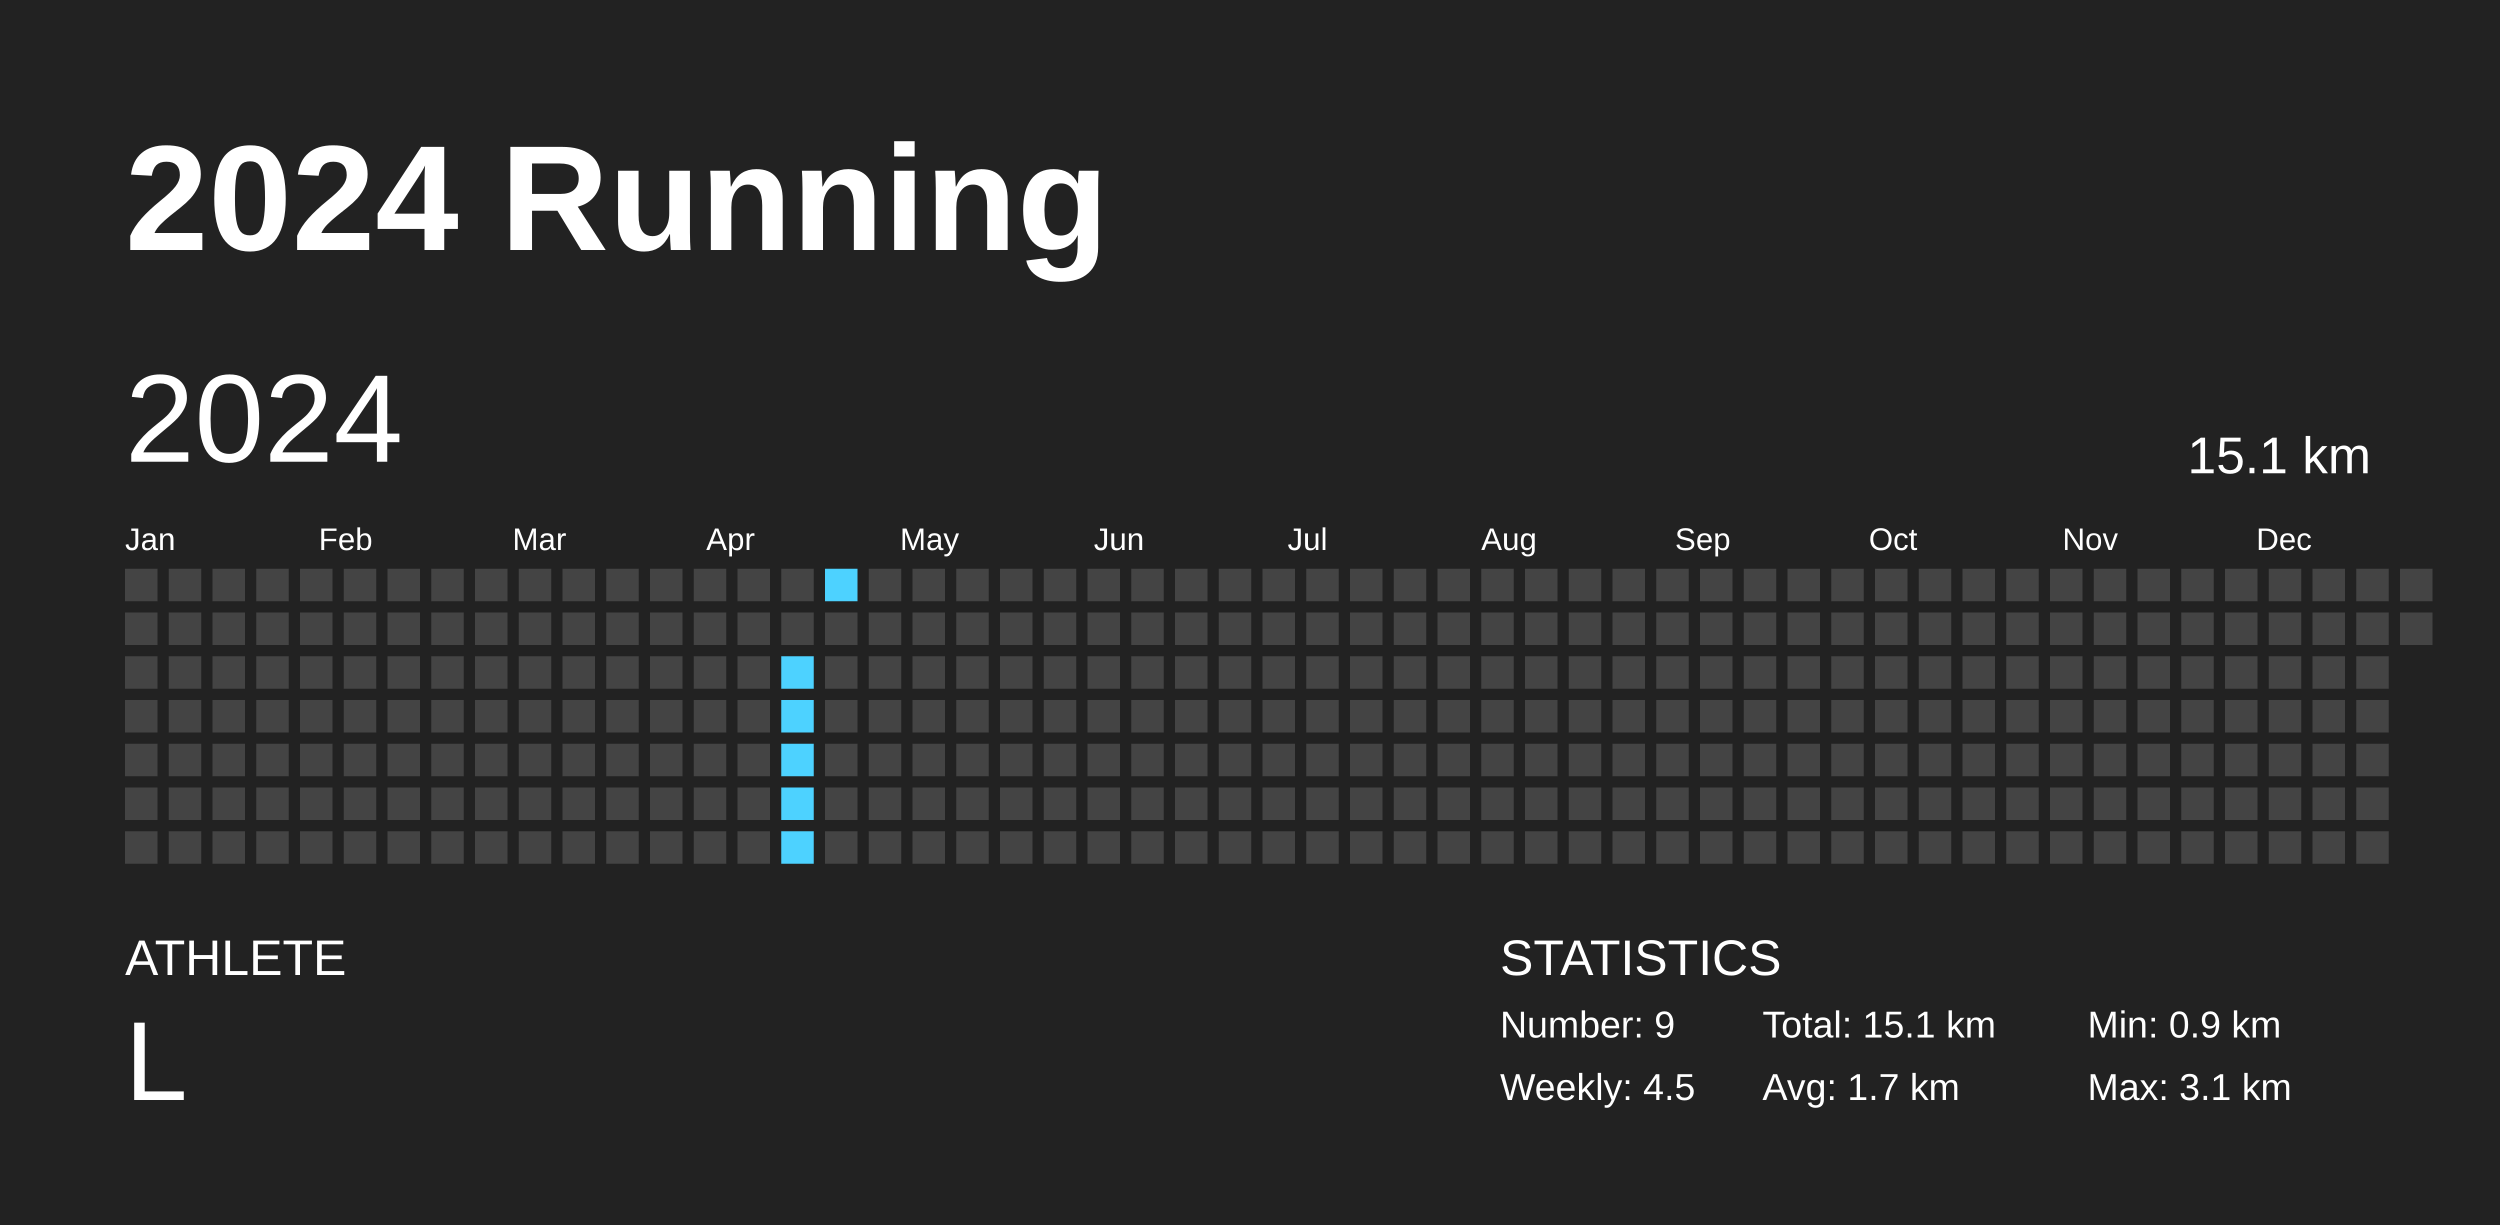
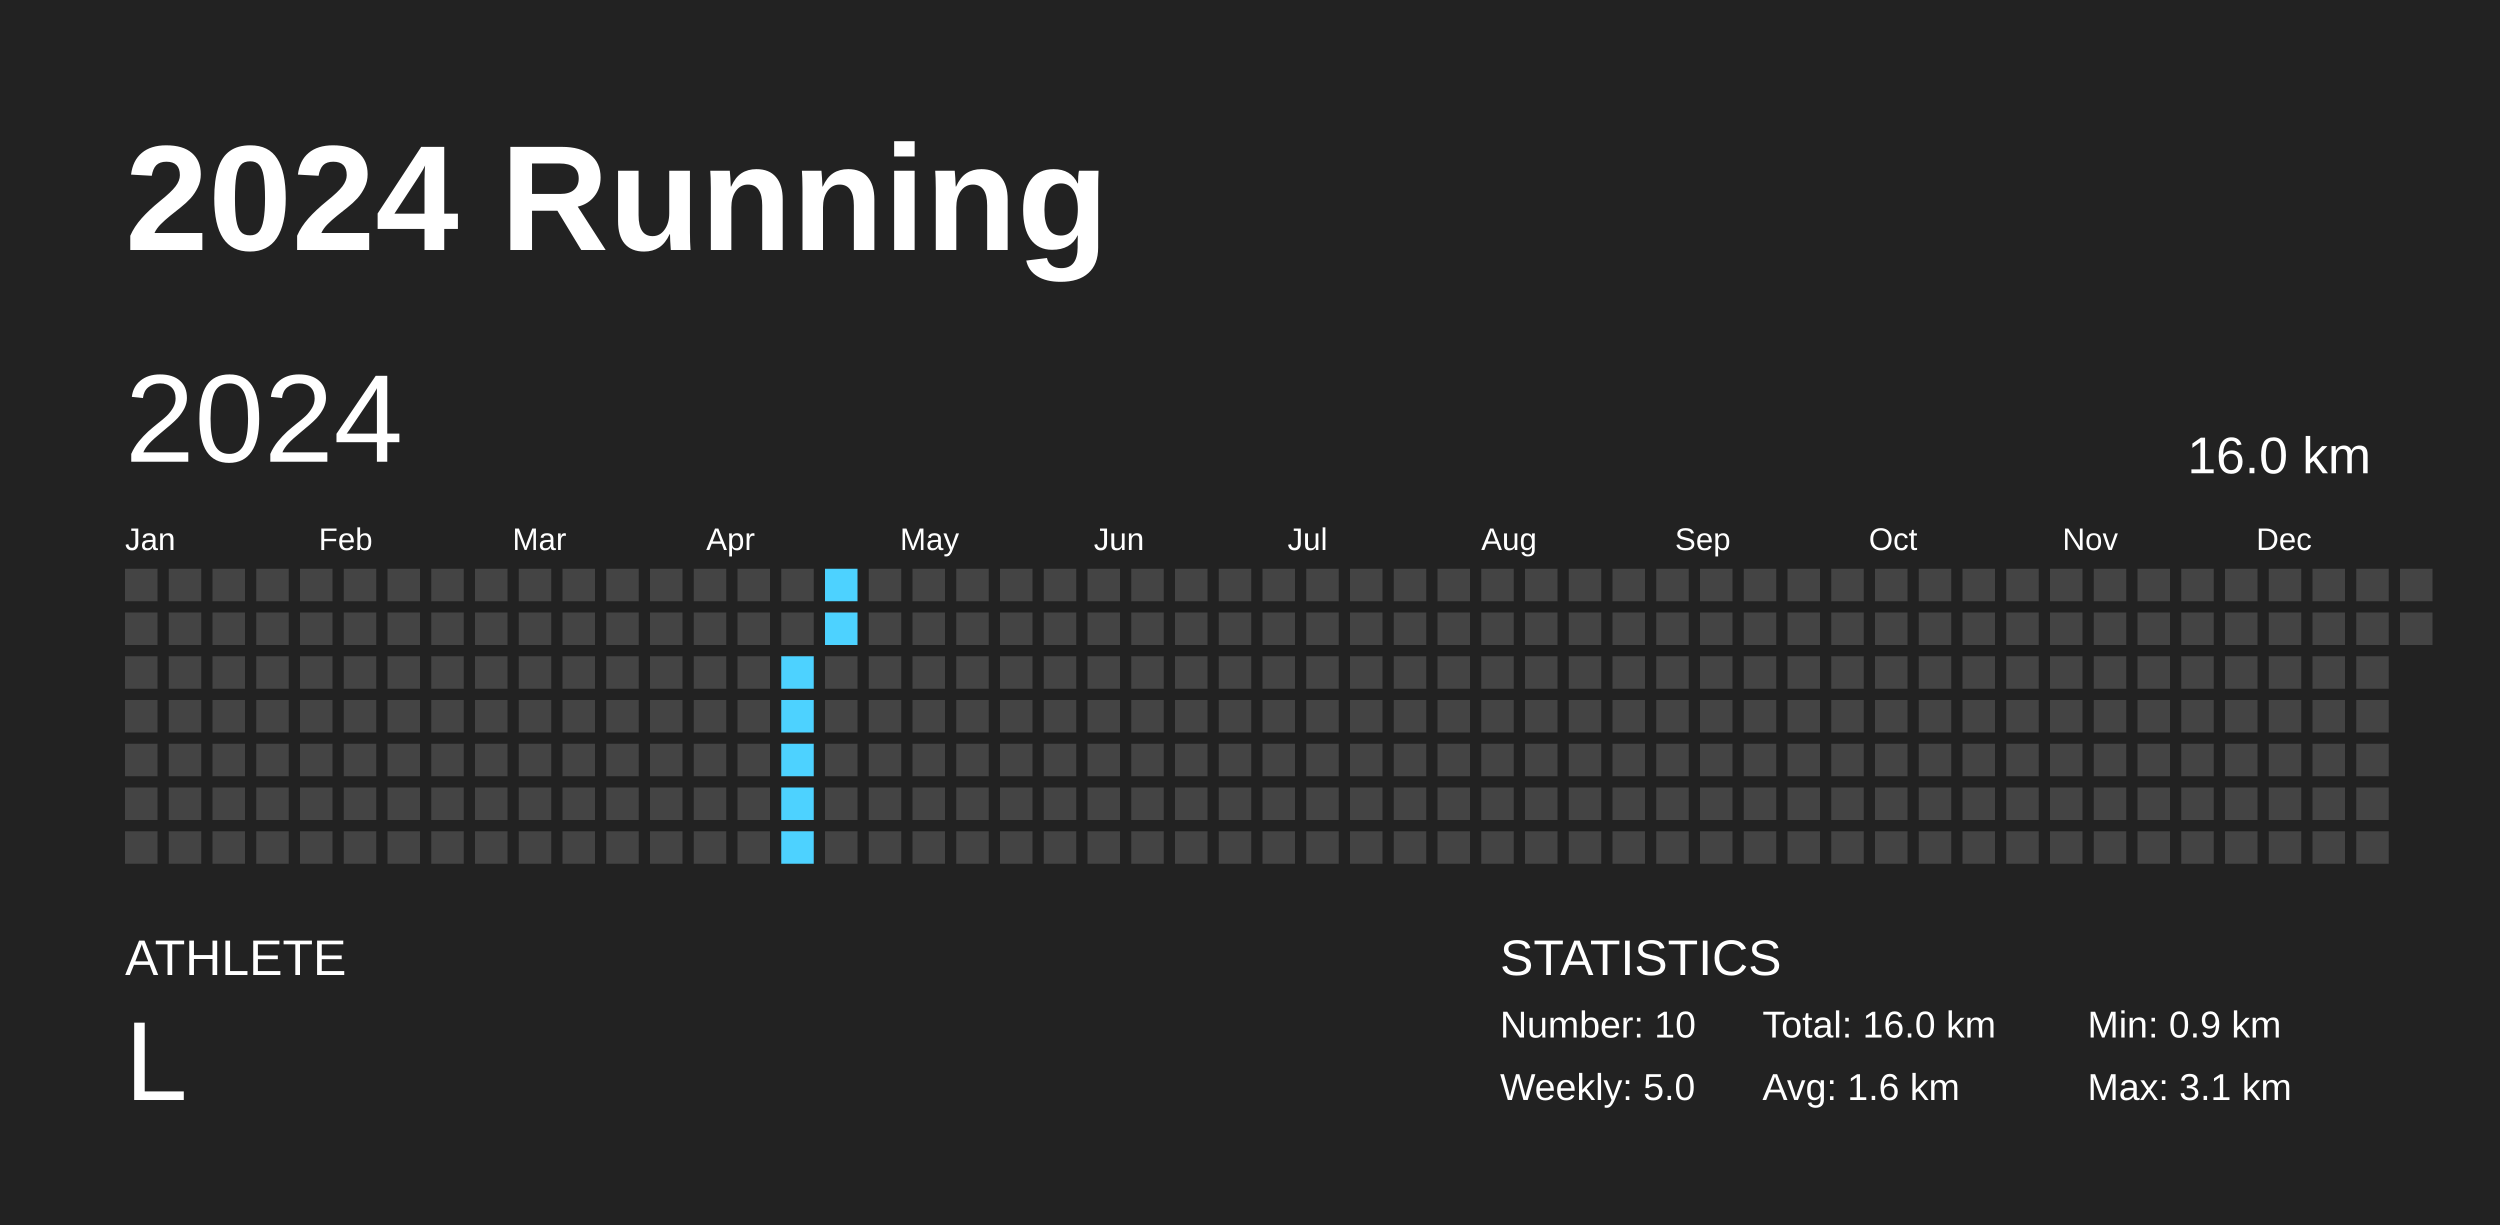
<svg xmlns="http://www.w3.org/2000/svg" baseProfile="full" height="98mm" version="1.1" viewBox="0,0,200,98" width="200mm">
  <defs />
  <rect fill="#222222" height="98" width="200" x="0" y="0" />
  <text fill="#FFFFFF" style="font-size:12px; font-family:Arial; font-weight:bold;" x="10" y="20">2024 Running</text>
  <text fill="#FFFFFF" style="font-size:4px; font-family:Arial" x="10" y="78">ATHLETE</text>
  <text fill="#FFFFFF" style="font-size:9px; font-family:Arial" x="10" y="88">L</text>
  <text fill="#FFFFFF" style="font-size:4px; font-family:Arial" x="120" y="78">STATISTICS</text>
-   <text fill="#FFFFFF" style="font-size:3px; font-family:Arial" x="120" y="83">Number: 9</text>
-   <text fill="#FFFFFF" style="font-size:3px; font-family:Arial" x="120" y="88">Weekly: 4.5</text>
-   <text fill="#FFFFFF" style="font-size:3px; font-family:Arial" x="141" y="83">Total: 15.1 km</text>
-   <text fill="#FFFFFF" style="font-size:3px; font-family:Arial" x="141" y="88">Avg: 1.7 km</text>
+   <text fill="#FFFFFF" style="font-size:3px; font-family:Arial" x="120" y="83">Number: 10</text>
+   <text fill="#FFFFFF" style="font-size:3px; font-family:Arial" x="120" y="88">Weekly: 5.0</text>
+   <text fill="#FFFFFF" style="font-size:3px; font-family:Arial" x="141" y="83">Total: 16.0 km</text>
+   <text fill="#FFFFFF" style="font-size:3px; font-family:Arial" x="141" y="88">Avg: 1.6 km</text>
  <text fill="#FFFFFF" style="font-size:3px; font-family:Arial" x="167" y="83">Min: 0.9 km</text>
  <text fill="#FFFFFF" style="font-size:3px; font-family:Arial" x="167" y="88">Max: 3.1 km</text>
  <text dominant-baseline="hanging" fill="#FFFFFF" style="font-size:10.0px; font-family:Arial;" x="10" y="30">2024</text>
-   <text dominant-baseline="hanging" fill="#FFFFFF" style="font-size:4.125px; font-family:Arial;" x="175" y="35">15.1 km</text>
+   <text dominant-baseline="hanging" fill="#FFFFFF" style="font-size:4.125px; font-family:Arial;" x="175" y="35">16.0 km</text>
  <text fill="#FFFFFF" style="font-size:2.5px; font-family:Arial" x="10.0" y="44">Jan</text>
  <text fill="#FFFFFF" style="font-size:2.5px; font-family:Arial" x="25.5" y="44">Feb</text>
  <text fill="#FFFFFF" style="font-size:2.5px; font-family:Arial" x="41.0" y="44">Mar</text>
  <text fill="#FFFFFF" style="font-size:2.5px; font-family:Arial" x="56.5" y="44">Apr</text>
  <text fill="#FFFFFF" style="font-size:2.5px; font-family:Arial" x="72.0" y="44">May</text>
  <text fill="#FFFFFF" style="font-size:2.5px; font-family:Arial" x="87.5" y="44">Jun</text>
  <text fill="#FFFFFF" style="font-size:2.5px; font-family:Arial" x="103.0" y="44">Jul</text>
  <text fill="#FFFFFF" style="font-size:2.5px; font-family:Arial" x="118.5" y="44">Aug</text>
  <text fill="#FFFFFF" style="font-size:2.5px; font-family:Arial" x="134.0" y="44">Sep</text>
  <text fill="#FFFFFF" style="font-size:2.5px; font-family:Arial" x="149.5" y="44">Oct</text>
  <text fill="#FFFFFF" style="font-size:2.5px; font-family:Arial" x="165.0" y="44">Nov</text>
  <text fill="#FFFFFF" style="font-size:2.5px; font-family:Arial" x="180.5" y="44">Dec</text>
  <rect fill="#444444" height="2.6" width="2.6" x="10.0" y="45.5" />
  <rect fill="#444444" height="2.6" width="2.6" x="10.0" y="49.0" />
  <rect fill="#444444" height="2.6" width="2.6" x="10.0" y="52.5" />
  <rect fill="#444444" height="2.6" width="2.6" x="10.0" y="56.0" />
  <rect fill="#444444" height="2.6" width="2.6" x="10.0" y="59.5" />
  <rect fill="#444444" height="2.6" width="2.6" x="10.0" y="63.0" />
  <rect fill="#444444" height="2.6" width="2.6" x="10.0" y="66.5" />
  <rect fill="#444444" height="2.6" width="2.6" x="13.5" y="45.5" />
  <rect fill="#444444" height="2.6" width="2.6" x="13.5" y="49.0" />
  <rect fill="#444444" height="2.6" width="2.6" x="13.5" y="52.5" />
  <rect fill="#444444" height="2.6" width="2.6" x="13.5" y="56.0" />
  <rect fill="#444444" height="2.6" width="2.6" x="13.5" y="59.5" />
  <rect fill="#444444" height="2.6" width="2.6" x="13.5" y="63.0" />
  <rect fill="#444444" height="2.6" width="2.6" x="13.5" y="66.5" />
  <rect fill="#444444" height="2.6" width="2.6" x="17.0" y="45.5" />
  <rect fill="#444444" height="2.6" width="2.6" x="17.0" y="49.0" />
  <rect fill="#444444" height="2.6" width="2.6" x="17.0" y="52.5" />
  <rect fill="#444444" height="2.6" width="2.6" x="17.0" y="56.0" />
  <rect fill="#444444" height="2.6" width="2.6" x="17.0" y="59.5" />
  <rect fill="#444444" height="2.6" width="2.6" x="17.0" y="63.0" />
  <rect fill="#444444" height="2.6" width="2.6" x="17.0" y="66.5" />
  <rect fill="#444444" height="2.6" width="2.6" x="20.5" y="45.5" />
  <rect fill="#444444" height="2.6" width="2.6" x="20.5" y="49.0" />
  <rect fill="#444444" height="2.6" width="2.6" x="20.5" y="52.5" />
  <rect fill="#444444" height="2.6" width="2.6" x="20.5" y="56.0" />
  <rect fill="#444444" height="2.6" width="2.6" x="20.5" y="59.5" />
  <rect fill="#444444" height="2.6" width="2.6" x="20.5" y="63.0" />
  <rect fill="#444444" height="2.6" width="2.6" x="20.5" y="66.5" />
  <rect fill="#444444" height="2.6" width="2.6" x="24.0" y="45.5" />
  <rect fill="#444444" height="2.6" width="2.6" x="24.0" y="49.0" />
  <rect fill="#444444" height="2.6" width="2.6" x="24.0" y="52.5" />
  <rect fill="#444444" height="2.6" width="2.6" x="24.0" y="56.0" />
  <rect fill="#444444" height="2.6" width="2.6" x="24.0" y="59.5" />
  <rect fill="#444444" height="2.6" width="2.6" x="24.0" y="63.0" />
  <rect fill="#444444" height="2.6" width="2.6" x="24.0" y="66.5" />
  <rect fill="#444444" height="2.6" width="2.6" x="27.5" y="45.5" />
  <rect fill="#444444" height="2.6" width="2.6" x="27.5" y="49.0" />
  <rect fill="#444444" height="2.6" width="2.6" x="27.5" y="52.5" />
  <rect fill="#444444" height="2.6" width="2.6" x="27.5" y="56.0" />
  <rect fill="#444444" height="2.6" width="2.6" x="27.5" y="59.5" />
  <rect fill="#444444" height="2.6" width="2.6" x="27.5" y="63.0" />
  <rect fill="#444444" height="2.6" width="2.6" x="27.5" y="66.5" />
  <rect fill="#444444" height="2.6" width="2.6" x="31.0" y="45.5" />
  <rect fill="#444444" height="2.6" width="2.6" x="31.0" y="49.0" />
  <rect fill="#444444" height="2.6" width="2.6" x="31.0" y="52.5" />
  <rect fill="#444444" height="2.6" width="2.6" x="31.0" y="56.0" />
  <rect fill="#444444" height="2.6" width="2.6" x="31.0" y="59.5" />
  <rect fill="#444444" height="2.6" width="2.6" x="31.0" y="63.0" />
  <rect fill="#444444" height="2.6" width="2.6" x="31.0" y="66.5" />
  <rect fill="#444444" height="2.6" width="2.6" x="34.5" y="45.5" />
  <rect fill="#444444" height="2.6" width="2.6" x="34.5" y="49.0" />
  <rect fill="#444444" height="2.6" width="2.6" x="34.5" y="52.5" />
  <rect fill="#444444" height="2.6" width="2.6" x="34.5" y="56.0" />
  <rect fill="#444444" height="2.6" width="2.6" x="34.5" y="59.5" />
  <rect fill="#444444" height="2.6" width="2.6" x="34.5" y="63.0" />
  <rect fill="#444444" height="2.6" width="2.6" x="34.5" y="66.5" />
  <rect fill="#444444" height="2.6" width="2.6" x="38.0" y="45.5" />
  <rect fill="#444444" height="2.6" width="2.6" x="38.0" y="49.0" />
  <rect fill="#444444" height="2.6" width="2.6" x="38.0" y="52.5" />
  <rect fill="#444444" height="2.6" width="2.6" x="38.0" y="56.0" />
  <rect fill="#444444" height="2.6" width="2.6" x="38.0" y="59.5" />
  <rect fill="#444444" height="2.6" width="2.6" x="38.0" y="63.0" />
  <rect fill="#444444" height="2.6" width="2.6" x="38.0" y="66.5" />
  <rect fill="#444444" height="2.6" width="2.6" x="41.5" y="45.5" />
  <rect fill="#444444" height="2.6" width="2.6" x="41.5" y="49.0" />
  <rect fill="#444444" height="2.6" width="2.6" x="41.5" y="52.5" />
  <rect fill="#444444" height="2.6" width="2.6" x="41.5" y="56.0" />
  <rect fill="#444444" height="2.6" width="2.6" x="41.5" y="59.5" />
  <rect fill="#444444" height="2.6" width="2.6" x="41.5" y="63.0" />
  <rect fill="#444444" height="2.6" width="2.6" x="41.5" y="66.5" />
  <rect fill="#444444" height="2.6" width="2.6" x="45.0" y="45.5" />
  <rect fill="#444444" height="2.6" width="2.6" x="45.0" y="49.0" />
  <rect fill="#444444" height="2.6" width="2.6" x="45.0" y="52.5" />
  <rect fill="#444444" height="2.6" width="2.6" x="45.0" y="56.0" />
  <rect fill="#444444" height="2.6" width="2.6" x="45.0" y="59.5" />
  <rect fill="#444444" height="2.6" width="2.6" x="45.0" y="63.0" />
  <rect fill="#444444" height="2.6" width="2.6" x="45.0" y="66.5" />
  <rect fill="#444444" height="2.6" width="2.6" x="48.5" y="45.5" />
  <rect fill="#444444" height="2.6" width="2.6" x="48.5" y="49.0" />
  <rect fill="#444444" height="2.6" width="2.6" x="48.5" y="52.5" />
  <rect fill="#444444" height="2.6" width="2.6" x="48.5" y="56.0" />
  <rect fill="#444444" height="2.6" width="2.6" x="48.5" y="59.5" />
  <rect fill="#444444" height="2.6" width="2.6" x="48.5" y="63.0" />
  <rect fill="#444444" height="2.6" width="2.6" x="48.5" y="66.5" />
  <rect fill="#444444" height="2.6" width="2.6" x="52.0" y="45.5" />
  <rect fill="#444444" height="2.6" width="2.6" x="52.0" y="49.0" />
  <rect fill="#444444" height="2.6" width="2.6" x="52.0" y="52.5" />
  <rect fill="#444444" height="2.6" width="2.6" x="52.0" y="56.0" />
  <rect fill="#444444" height="2.6" width="2.6" x="52.0" y="59.5" />
  <rect fill="#444444" height="2.6" width="2.6" x="52.0" y="63.0" />
  <rect fill="#444444" height="2.6" width="2.6" x="52.0" y="66.5" />
  <rect fill="#444444" height="2.6" width="2.6" x="55.5" y="45.5" />
  <rect fill="#444444" height="2.6" width="2.6" x="55.5" y="49.0" />
  <rect fill="#444444" height="2.6" width="2.6" x="55.5" y="52.5" />
  <rect fill="#444444" height="2.6" width="2.6" x="55.5" y="56.0" />
  <rect fill="#444444" height="2.6" width="2.6" x="55.5" y="59.5" />
  <rect fill="#444444" height="2.6" width="2.6" x="55.5" y="63.0" />
  <rect fill="#444444" height="2.6" width="2.6" x="55.5" y="66.5" />
  <rect fill="#444444" height="2.6" width="2.6" x="59.0" y="45.5" />
  <rect fill="#444444" height="2.6" width="2.6" x="59.0" y="49.0" />
  <rect fill="#444444" height="2.6" width="2.6" x="59.0" y="52.5" />
  <rect fill="#444444" height="2.6" width="2.6" x="59.0" y="56.0" />
  <rect fill="#444444" height="2.6" width="2.6" x="59.0" y="59.5" />
  <rect fill="#444444" height="2.6" width="2.6" x="59.0" y="63.0" />
  <rect fill="#444444" height="2.6" width="2.6" x="59.0" y="66.5" />
  <rect fill="#444444" height="2.6" width="2.6" x="62.5" y="45.5" />
  <rect fill="#444444" height="2.6" width="2.6" x="62.5" y="49.0" />
  <rect fill="#4dd2ff" height="2.6" width="2.6" x="62.5" y="52.5" />
  <rect fill="#4dd2ff" height="2.6" width="2.6" x="62.5" y="56.0" />
  <rect fill="#4dd2ff" height="2.6" width="2.6" x="62.5" y="59.5" />
  <rect fill="#4dd2ff" height="2.6" width="2.6" x="62.5" y="63.0" />
  <rect fill="#4dd2ff" height="2.6" width="2.6" x="62.5" y="66.5" />
  <rect fill="#4dd2ff" height="2.6" width="2.6" x="66.0" y="45.5" />
-   <rect fill="#444444" height="2.6" width="2.6" x="66.0" y="49.0" />
+   <rect fill="#4dd2ff" height="2.6" width="2.6" x="66.0" y="49.0" />
  <rect fill="#444444" height="2.6" width="2.6" x="66.0" y="52.5" />
  <rect fill="#444444" height="2.6" width="2.6" x="66.0" y="56.0" />
  <rect fill="#444444" height="2.6" width="2.6" x="66.0" y="59.5" />
  <rect fill="#444444" height="2.6" width="2.6" x="66.0" y="63.0" />
  <rect fill="#444444" height="2.6" width="2.6" x="66.0" y="66.5" />
  <rect fill="#444444" height="2.6" width="2.6" x="69.5" y="45.5" />
  <rect fill="#444444" height="2.6" width="2.6" x="69.5" y="49.0" />
  <rect fill="#444444" height="2.6" width="2.6" x="69.5" y="52.5" />
  <rect fill="#444444" height="2.6" width="2.6" x="69.5" y="56.0" />
  <rect fill="#444444" height="2.6" width="2.6" x="69.5" y="59.5" />
  <rect fill="#444444" height="2.6" width="2.6" x="69.5" y="63.0" />
  <rect fill="#444444" height="2.6" width="2.6" x="69.5" y="66.5" />
  <rect fill="#444444" height="2.6" width="2.6" x="73.0" y="45.5" />
  <rect fill="#444444" height="2.6" width="2.6" x="73.0" y="49.0" />
  <rect fill="#444444" height="2.6" width="2.6" x="73.0" y="52.5" />
  <rect fill="#444444" height="2.6" width="2.6" x="73.0" y="56.0" />
  <rect fill="#444444" height="2.6" width="2.6" x="73.0" y="59.5" />
  <rect fill="#444444" height="2.6" width="2.6" x="73.0" y="63.0" />
  <rect fill="#444444" height="2.6" width="2.6" x="73.0" y="66.5" />
  <rect fill="#444444" height="2.6" width="2.6" x="76.5" y="45.5" />
  <rect fill="#444444" height="2.6" width="2.6" x="76.5" y="49.0" />
  <rect fill="#444444" height="2.6" width="2.6" x="76.5" y="52.5" />
  <rect fill="#444444" height="2.6" width="2.6" x="76.5" y="56.0" />
  <rect fill="#444444" height="2.6" width="2.6" x="76.5" y="59.5" />
  <rect fill="#444444" height="2.6" width="2.6" x="76.5" y="63.0" />
  <rect fill="#444444" height="2.6" width="2.6" x="76.5" y="66.5" />
  <rect fill="#444444" height="2.6" width="2.6" x="80.0" y="45.5" />
  <rect fill="#444444" height="2.6" width="2.6" x="80.0" y="49.0" />
  <rect fill="#444444" height="2.6" width="2.6" x="80.0" y="52.5" />
  <rect fill="#444444" height="2.6" width="2.6" x="80.0" y="56.0" />
  <rect fill="#444444" height="2.6" width="2.6" x="80.0" y="59.5" />
  <rect fill="#444444" height="2.6" width="2.6" x="80.0" y="63.0" />
  <rect fill="#444444" height="2.6" width="2.6" x="80.0" y="66.5" />
  <rect fill="#444444" height="2.6" width="2.6" x="83.5" y="45.5" />
  <rect fill="#444444" height="2.6" width="2.6" x="83.5" y="49.0" />
  <rect fill="#444444" height="2.6" width="2.6" x="83.5" y="52.5" />
  <rect fill="#444444" height="2.6" width="2.6" x="83.5" y="56.0" />
  <rect fill="#444444" height="2.6" width="2.6" x="83.5" y="59.5" />
  <rect fill="#444444" height="2.6" width="2.6" x="83.5" y="63.0" />
  <rect fill="#444444" height="2.6" width="2.6" x="83.5" y="66.5" />
  <rect fill="#444444" height="2.6" width="2.6" x="87.0" y="45.5" />
  <rect fill="#444444" height="2.6" width="2.6" x="87.0" y="49.0" />
  <rect fill="#444444" height="2.6" width="2.6" x="87.0" y="52.5" />
  <rect fill="#444444" height="2.6" width="2.6" x="87.0" y="56.0" />
  <rect fill="#444444" height="2.6" width="2.6" x="87.0" y="59.5" />
  <rect fill="#444444" height="2.6" width="2.6" x="87.0" y="63.0" />
  <rect fill="#444444" height="2.6" width="2.6" x="87.0" y="66.5" />
  <rect fill="#444444" height="2.6" width="2.6" x="90.5" y="45.5" />
  <rect fill="#444444" height="2.6" width="2.6" x="90.5" y="49.0" />
  <rect fill="#444444" height="2.6" width="2.6" x="90.5" y="52.5" />
  <rect fill="#444444" height="2.6" width="2.6" x="90.5" y="56.0" />
  <rect fill="#444444" height="2.6" width="2.6" x="90.5" y="59.5" />
  <rect fill="#444444" height="2.6" width="2.6" x="90.5" y="63.0" />
  <rect fill="#444444" height="2.6" width="2.6" x="90.5" y="66.5" />
  <rect fill="#444444" height="2.6" width="2.6" x="94.0" y="45.5" />
  <rect fill="#444444" height="2.6" width="2.6" x="94.0" y="49.0" />
  <rect fill="#444444" height="2.6" width="2.6" x="94.0" y="52.5" />
  <rect fill="#444444" height="2.6" width="2.6" x="94.0" y="56.0" />
  <rect fill="#444444" height="2.6" width="2.6" x="94.0" y="59.5" />
  <rect fill="#444444" height="2.6" width="2.6" x="94.0" y="63.0" />
  <rect fill="#444444" height="2.6" width="2.6" x="94.0" y="66.5" />
  <rect fill="#444444" height="2.6" width="2.6" x="97.5" y="45.5" />
  <rect fill="#444444" height="2.6" width="2.6" x="97.5" y="49.0" />
  <rect fill="#444444" height="2.6" width="2.6" x="97.5" y="52.5" />
  <rect fill="#444444" height="2.6" width="2.6" x="97.5" y="56.0" />
  <rect fill="#444444" height="2.6" width="2.6" x="97.5" y="59.5" />
  <rect fill="#444444" height="2.6" width="2.6" x="97.5" y="63.0" />
  <rect fill="#444444" height="2.6" width="2.6" x="97.5" y="66.5" />
  <rect fill="#444444" height="2.6" width="2.6" x="101.0" y="45.5" />
  <rect fill="#444444" height="2.6" width="2.6" x="101.0" y="49.0" />
  <rect fill="#444444" height="2.6" width="2.6" x="101.0" y="52.5" />
  <rect fill="#444444" height="2.6" width="2.6" x="101.0" y="56.0" />
  <rect fill="#444444" height="2.6" width="2.6" x="101.0" y="59.5" />
  <rect fill="#444444" height="2.6" width="2.6" x="101.0" y="63.0" />
  <rect fill="#444444" height="2.6" width="2.6" x="101.0" y="66.5" />
  <rect fill="#444444" height="2.6" width="2.6" x="104.5" y="45.5" />
  <rect fill="#444444" height="2.6" width="2.6" x="104.5" y="49.0" />
  <rect fill="#444444" height="2.6" width="2.6" x="104.5" y="52.5" />
  <rect fill="#444444" height="2.6" width="2.6" x="104.5" y="56.0" />
  <rect fill="#444444" height="2.6" width="2.6" x="104.5" y="59.5" />
  <rect fill="#444444" height="2.6" width="2.6" x="104.5" y="63.0" />
  <rect fill="#444444" height="2.6" width="2.6" x="104.5" y="66.5" />
  <rect fill="#444444" height="2.6" width="2.6" x="108.0" y="45.5" />
  <rect fill="#444444" height="2.6" width="2.6" x="108.0" y="49.0" />
  <rect fill="#444444" height="2.6" width="2.6" x="108.0" y="52.5" />
  <rect fill="#444444" height="2.6" width="2.6" x="108.0" y="56.0" />
  <rect fill="#444444" height="2.6" width="2.6" x="108.0" y="59.5" />
  <rect fill="#444444" height="2.6" width="2.6" x="108.0" y="63.0" />
  <rect fill="#444444" height="2.6" width="2.6" x="108.0" y="66.5" />
  <rect fill="#444444" height="2.6" width="2.6" x="111.5" y="45.5" />
  <rect fill="#444444" height="2.6" width="2.6" x="111.5" y="49.0" />
  <rect fill="#444444" height="2.6" width="2.6" x="111.5" y="52.5" />
  <rect fill="#444444" height="2.6" width="2.6" x="111.5" y="56.0" />
  <rect fill="#444444" height="2.6" width="2.6" x="111.5" y="59.5" />
  <rect fill="#444444" height="2.6" width="2.6" x="111.5" y="63.0" />
  <rect fill="#444444" height="2.6" width="2.6" x="111.5" y="66.5" />
  <rect fill="#444444" height="2.6" width="2.6" x="115.0" y="45.5" />
  <rect fill="#444444" height="2.6" width="2.6" x="115.0" y="49.0" />
  <rect fill="#444444" height="2.6" width="2.6" x="115.0" y="52.5" />
  <rect fill="#444444" height="2.6" width="2.6" x="115.0" y="56.0" />
  <rect fill="#444444" height="2.6" width="2.6" x="115.0" y="59.5" />
  <rect fill="#444444" height="2.6" width="2.6" x="115.0" y="63.0" />
  <rect fill="#444444" height="2.6" width="2.6" x="115.0" y="66.5" />
  <rect fill="#444444" height="2.6" width="2.6" x="118.5" y="45.5" />
  <rect fill="#444444" height="2.6" width="2.6" x="118.5" y="49.0" />
  <rect fill="#444444" height="2.6" width="2.6" x="118.5" y="52.5" />
  <rect fill="#444444" height="2.6" width="2.6" x="118.5" y="56.0" />
  <rect fill="#444444" height="2.6" width="2.6" x="118.5" y="59.5" />
  <rect fill="#444444" height="2.6" width="2.6" x="118.5" y="63.0" />
  <rect fill="#444444" height="2.6" width="2.6" x="118.5" y="66.5" />
  <rect fill="#444444" height="2.6" width="2.6" x="122.0" y="45.5" />
  <rect fill="#444444" height="2.6" width="2.6" x="122.0" y="49.0" />
  <rect fill="#444444" height="2.6" width="2.6" x="122.0" y="52.5" />
  <rect fill="#444444" height="2.6" width="2.6" x="122.0" y="56.0" />
  <rect fill="#444444" height="2.6" width="2.6" x="122.0" y="59.5" />
  <rect fill="#444444" height="2.6" width="2.6" x="122.0" y="63.0" />
  <rect fill="#444444" height="2.6" width="2.6" x="122.0" y="66.5" />
  <rect fill="#444444" height="2.6" width="2.6" x="125.5" y="45.5" />
  <rect fill="#444444" height="2.6" width="2.6" x="125.5" y="49.0" />
  <rect fill="#444444" height="2.6" width="2.6" x="125.5" y="52.5" />
  <rect fill="#444444" height="2.6" width="2.6" x="125.5" y="56.0" />
  <rect fill="#444444" height="2.6" width="2.6" x="125.5" y="59.5" />
  <rect fill="#444444" height="2.6" width="2.6" x="125.5" y="63.0" />
  <rect fill="#444444" height="2.6" width="2.6" x="125.5" y="66.5" />
  <rect fill="#444444" height="2.6" width="2.6" x="129.0" y="45.5" />
  <rect fill="#444444" height="2.6" width="2.6" x="129.0" y="49.0" />
  <rect fill="#444444" height="2.6" width="2.6" x="129.0" y="52.5" />
  <rect fill="#444444" height="2.6" width="2.6" x="129.0" y="56.0" />
  <rect fill="#444444" height="2.6" width="2.6" x="129.0" y="59.5" />
  <rect fill="#444444" height="2.6" width="2.6" x="129.0" y="63.0" />
  <rect fill="#444444" height="2.6" width="2.6" x="129.0" y="66.5" />
  <rect fill="#444444" height="2.6" width="2.6" x="132.5" y="45.5" />
  <rect fill="#444444" height="2.6" width="2.6" x="132.5" y="49.0" />
  <rect fill="#444444" height="2.6" width="2.6" x="132.5" y="52.5" />
  <rect fill="#444444" height="2.6" width="2.6" x="132.5" y="56.0" />
  <rect fill="#444444" height="2.6" width="2.6" x="132.5" y="59.5" />
  <rect fill="#444444" height="2.6" width="2.6" x="132.5" y="63.0" />
  <rect fill="#444444" height="2.6" width="2.6" x="132.5" y="66.5" />
  <rect fill="#444444" height="2.6" width="2.6" x="136.0" y="45.5" />
  <rect fill="#444444" height="2.6" width="2.6" x="136.0" y="49.0" />
  <rect fill="#444444" height="2.6" width="2.6" x="136.0" y="52.5" />
  <rect fill="#444444" height="2.6" width="2.6" x="136.0" y="56.0" />
  <rect fill="#444444" height="2.6" width="2.6" x="136.0" y="59.5" />
  <rect fill="#444444" height="2.6" width="2.6" x="136.0" y="63.0" />
  <rect fill="#444444" height="2.6" width="2.6" x="136.0" y="66.5" />
  <rect fill="#444444" height="2.6" width="2.6" x="139.5" y="45.5" />
  <rect fill="#444444" height="2.6" width="2.6" x="139.5" y="49.0" />
  <rect fill="#444444" height="2.6" width="2.6" x="139.5" y="52.5" />
  <rect fill="#444444" height="2.6" width="2.6" x="139.5" y="56.0" />
  <rect fill="#444444" height="2.6" width="2.6" x="139.5" y="59.5" />
  <rect fill="#444444" height="2.6" width="2.6" x="139.5" y="63.0" />
  <rect fill="#444444" height="2.6" width="2.6" x="139.5" y="66.5" />
  <rect fill="#444444" height="2.6" width="2.6" x="143.0" y="45.5" />
  <rect fill="#444444" height="2.6" width="2.6" x="143.0" y="49.0" />
  <rect fill="#444444" height="2.6" width="2.6" x="143.0" y="52.5" />
  <rect fill="#444444" height="2.6" width="2.6" x="143.0" y="56.0" />
  <rect fill="#444444" height="2.6" width="2.6" x="143.0" y="59.5" />
  <rect fill="#444444" height="2.6" width="2.6" x="143.0" y="63.0" />
  <rect fill="#444444" height="2.6" width="2.6" x="143.0" y="66.5" />
  <rect fill="#444444" height="2.6" width="2.6" x="146.5" y="45.5" />
  <rect fill="#444444" height="2.6" width="2.6" x="146.5" y="49.0" />
  <rect fill="#444444" height="2.6" width="2.6" x="146.5" y="52.5" />
  <rect fill="#444444" height="2.6" width="2.6" x="146.5" y="56.0" />
  <rect fill="#444444" height="2.6" width="2.6" x="146.5" y="59.5" />
  <rect fill="#444444" height="2.6" width="2.6" x="146.5" y="63.0" />
  <rect fill="#444444" height="2.6" width="2.6" x="146.5" y="66.5" />
  <rect fill="#444444" height="2.6" width="2.6" x="150.0" y="45.5" />
  <rect fill="#444444" height="2.6" width="2.6" x="150.0" y="49.0" />
  <rect fill="#444444" height="2.6" width="2.6" x="150.0" y="52.5" />
  <rect fill="#444444" height="2.6" width="2.6" x="150.0" y="56.0" />
  <rect fill="#444444" height="2.6" width="2.6" x="150.0" y="59.5" />
  <rect fill="#444444" height="2.6" width="2.6" x="150.0" y="63.0" />
  <rect fill="#444444" height="2.6" width="2.6" x="150.0" y="66.5" />
  <rect fill="#444444" height="2.6" width="2.6" x="153.5" y="45.5" />
  <rect fill="#444444" height="2.6" width="2.6" x="153.5" y="49.0" />
  <rect fill="#444444" height="2.6" width="2.6" x="153.5" y="52.5" />
  <rect fill="#444444" height="2.6" width="2.6" x="153.5" y="56.0" />
  <rect fill="#444444" height="2.6" width="2.6" x="153.5" y="59.5" />
  <rect fill="#444444" height="2.6" width="2.6" x="153.5" y="63.0" />
  <rect fill="#444444" height="2.6" width="2.6" x="153.5" y="66.5" />
  <rect fill="#444444" height="2.6" width="2.6" x="157.0" y="45.5" />
  <rect fill="#444444" height="2.6" width="2.6" x="157.0" y="49.0" />
  <rect fill="#444444" height="2.6" width="2.6" x="157.0" y="52.5" />
  <rect fill="#444444" height="2.6" width="2.6" x="157.0" y="56.0" />
  <rect fill="#444444" height="2.6" width="2.6" x="157.0" y="59.5" />
  <rect fill="#444444" height="2.6" width="2.6" x="157.0" y="63.0" />
  <rect fill="#444444" height="2.6" width="2.6" x="157.0" y="66.5" />
  <rect fill="#444444" height="2.6" width="2.6" x="160.5" y="45.5" />
  <rect fill="#444444" height="2.6" width="2.6" x="160.5" y="49.0" />
  <rect fill="#444444" height="2.6" width="2.6" x="160.5" y="52.5" />
  <rect fill="#444444" height="2.6" width="2.6" x="160.5" y="56.0" />
  <rect fill="#444444" height="2.6" width="2.6" x="160.5" y="59.5" />
  <rect fill="#444444" height="2.6" width="2.6" x="160.5" y="63.0" />
  <rect fill="#444444" height="2.6" width="2.6" x="160.5" y="66.5" />
  <rect fill="#444444" height="2.6" width="2.6" x="164.0" y="45.5" />
  <rect fill="#444444" height="2.6" width="2.6" x="164.0" y="49.0" />
  <rect fill="#444444" height="2.6" width="2.6" x="164.0" y="52.5" />
  <rect fill="#444444" height="2.6" width="2.6" x="164.0" y="56.0" />
  <rect fill="#444444" height="2.6" width="2.6" x="164.0" y="59.5" />
  <rect fill="#444444" height="2.6" width="2.6" x="164.0" y="63.0" />
  <rect fill="#444444" height="2.6" width="2.6" x="164.0" y="66.5" />
  <rect fill="#444444" height="2.6" width="2.6" x="167.5" y="45.5" />
  <rect fill="#444444" height="2.6" width="2.6" x="167.5" y="49.0" />
  <rect fill="#444444" height="2.6" width="2.6" x="167.5" y="52.5" />
  <rect fill="#444444" height="2.6" width="2.6" x="167.5" y="56.0" />
  <rect fill="#444444" height="2.6" width="2.6" x="167.5" y="59.5" />
  <rect fill="#444444" height="2.6" width="2.6" x="167.5" y="63.0" />
  <rect fill="#444444" height="2.6" width="2.6" x="167.5" y="66.5" />
  <rect fill="#444444" height="2.6" width="2.6" x="171.0" y="45.5" />
  <rect fill="#444444" height="2.6" width="2.6" x="171.0" y="49.0" />
  <rect fill="#444444" height="2.6" width="2.6" x="171.0" y="52.5" />
  <rect fill="#444444" height="2.6" width="2.6" x="171.0" y="56.0" />
  <rect fill="#444444" height="2.6" width="2.6" x="171.0" y="59.5" />
  <rect fill="#444444" height="2.6" width="2.6" x="171.0" y="63.0" />
  <rect fill="#444444" height="2.6" width="2.6" x="171.0" y="66.5" />
  <rect fill="#444444" height="2.6" width="2.6" x="174.5" y="45.5" />
  <rect fill="#444444" height="2.6" width="2.6" x="174.5" y="49.0" />
  <rect fill="#444444" height="2.6" width="2.6" x="174.5" y="52.5" />
  <rect fill="#444444" height="2.6" width="2.6" x="174.5" y="56.0" />
  <rect fill="#444444" height="2.6" width="2.6" x="174.5" y="59.5" />
  <rect fill="#444444" height="2.6" width="2.6" x="174.5" y="63.0" />
  <rect fill="#444444" height="2.6" width="2.6" x="174.5" y="66.5" />
  <rect fill="#444444" height="2.6" width="2.6" x="178.0" y="45.5" />
  <rect fill="#444444" height="2.6" width="2.6" x="178.0" y="49.0" />
  <rect fill="#444444" height="2.6" width="2.6" x="178.0" y="52.5" />
  <rect fill="#444444" height="2.6" width="2.6" x="178.0" y="56.0" />
  <rect fill="#444444" height="2.6" width="2.6" x="178.0" y="59.5" />
  <rect fill="#444444" height="2.6" width="2.6" x="178.0" y="63.0" />
  <rect fill="#444444" height="2.6" width="2.6" x="178.0" y="66.5" />
  <rect fill="#444444" height="2.6" width="2.6" x="181.5" y="45.5" />
  <rect fill="#444444" height="2.6" width="2.6" x="181.5" y="49.0" />
  <rect fill="#444444" height="2.6" width="2.6" x="181.5" y="52.5" />
  <rect fill="#444444" height="2.6" width="2.6" x="181.5" y="56.0" />
  <rect fill="#444444" height="2.6" width="2.6" x="181.5" y="59.5" />
  <rect fill="#444444" height="2.6" width="2.6" x="181.5" y="63.0" />
  <rect fill="#444444" height="2.6" width="2.6" x="181.5" y="66.5" />
  <rect fill="#444444" height="2.6" width="2.6" x="185.0" y="45.5" />
  <rect fill="#444444" height="2.6" width="2.6" x="185.0" y="49.0" />
  <rect fill="#444444" height="2.6" width="2.6" x="185.0" y="52.5" />
  <rect fill="#444444" height="2.6" width="2.6" x="185.0" y="56.0" />
  <rect fill="#444444" height="2.6" width="2.6" x="185.0" y="59.5" />
  <rect fill="#444444" height="2.6" width="2.6" x="185.0" y="63.0" />
  <rect fill="#444444" height="2.6" width="2.6" x="185.0" y="66.5" />
  <rect fill="#444444" height="2.6" width="2.6" x="188.5" y="45.5" />
  <rect fill="#444444" height="2.6" width="2.6" x="188.5" y="49.0" />
  <rect fill="#444444" height="2.6" width="2.6" x="188.5" y="52.5" />
  <rect fill="#444444" height="2.6" width="2.6" x="188.5" y="56.0" />
  <rect fill="#444444" height="2.6" width="2.6" x="188.5" y="59.5" />
  <rect fill="#444444" height="2.6" width="2.6" x="188.5" y="63.0" />
  <rect fill="#444444" height="2.6" width="2.6" x="188.5" y="66.5" />
  <rect fill="#444444" height="2.6" width="2.6" x="192.0" y="45.5" />
  <rect fill="#444444" height="2.6" width="2.6" x="192.0" y="49.0" />
</svg>
